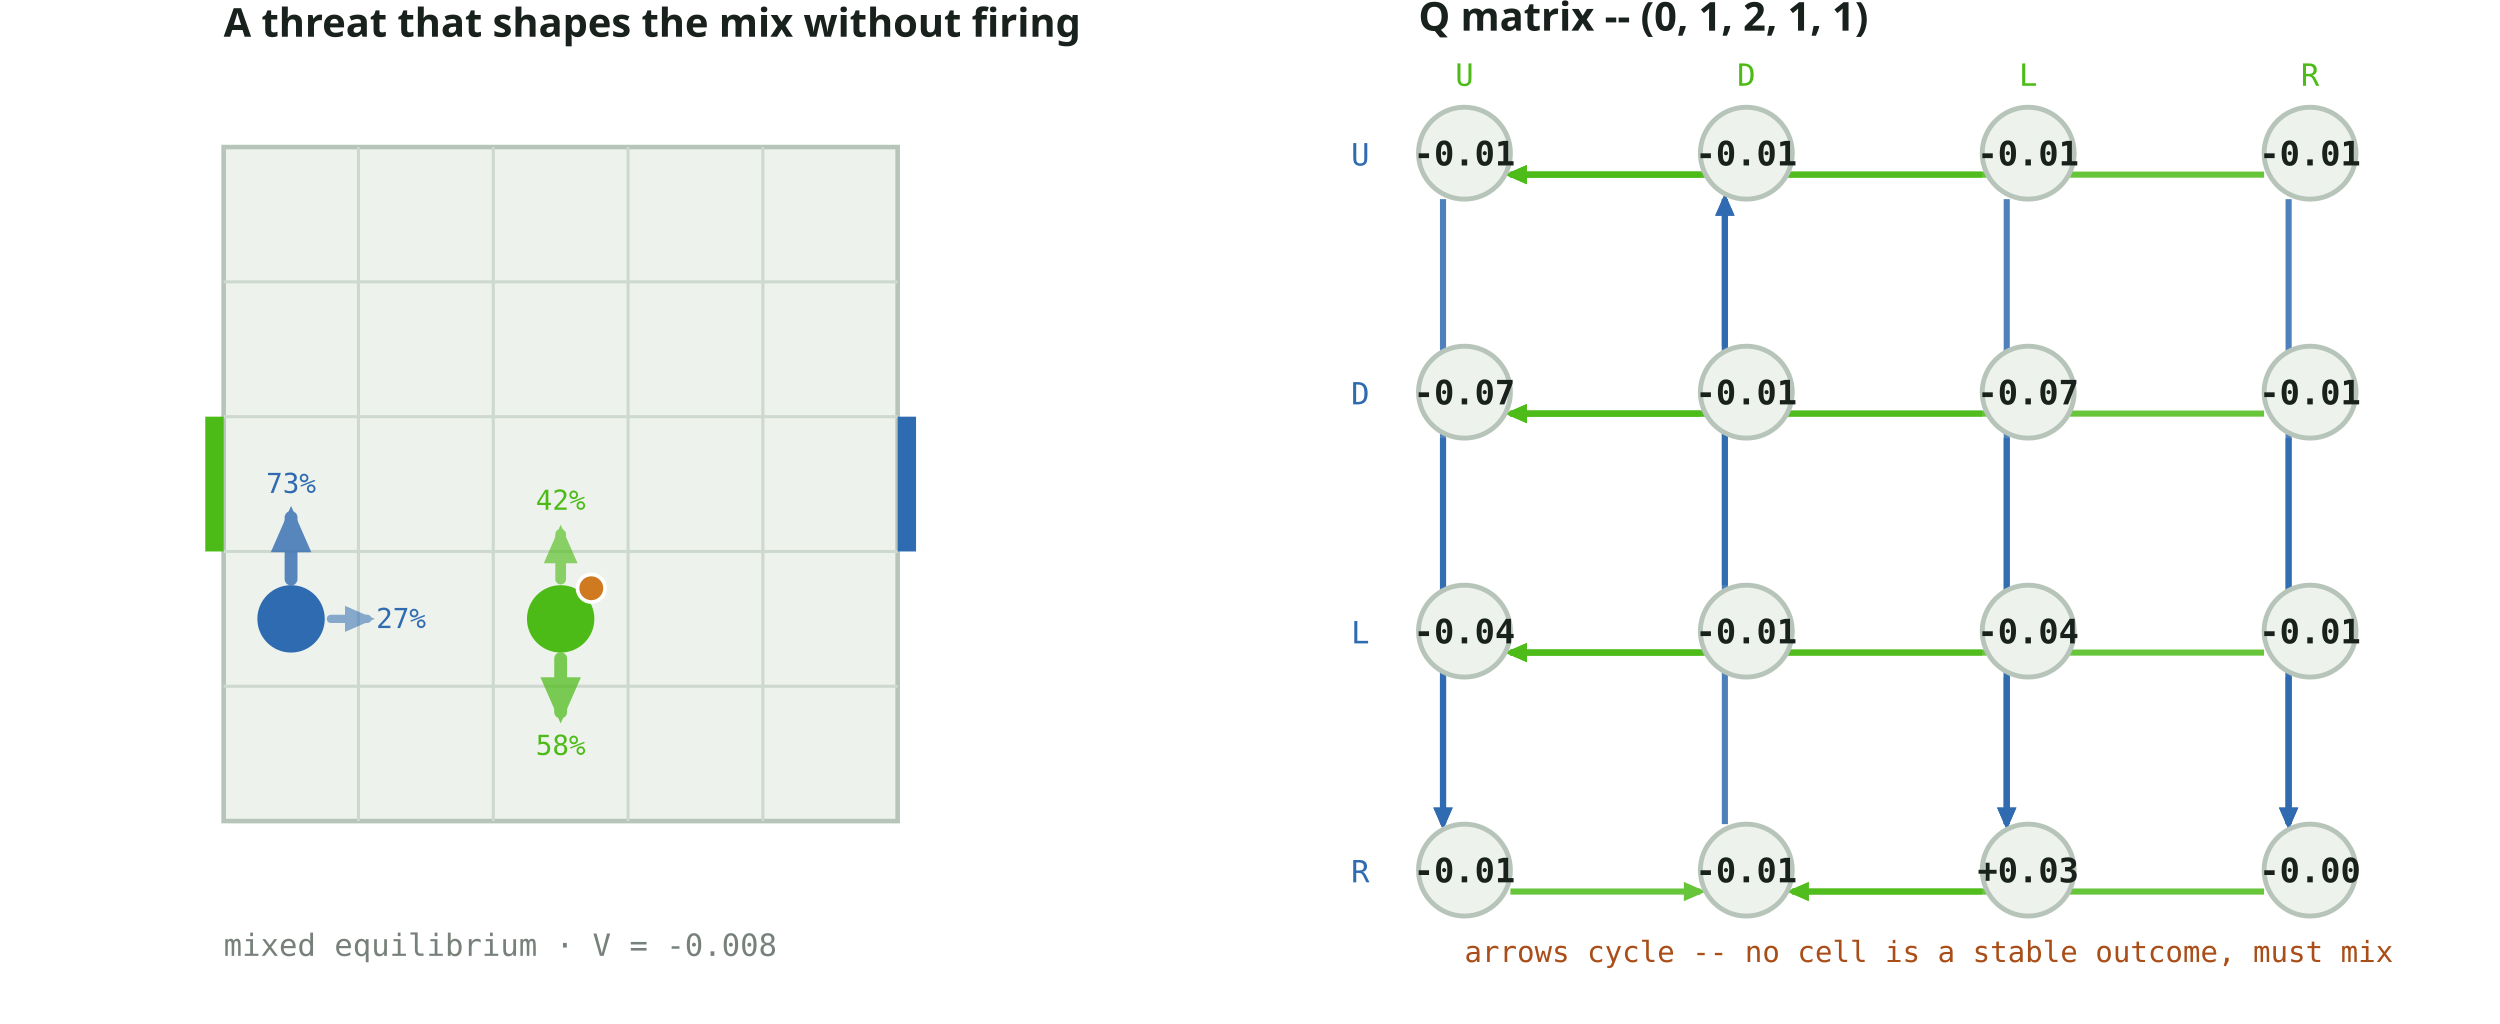
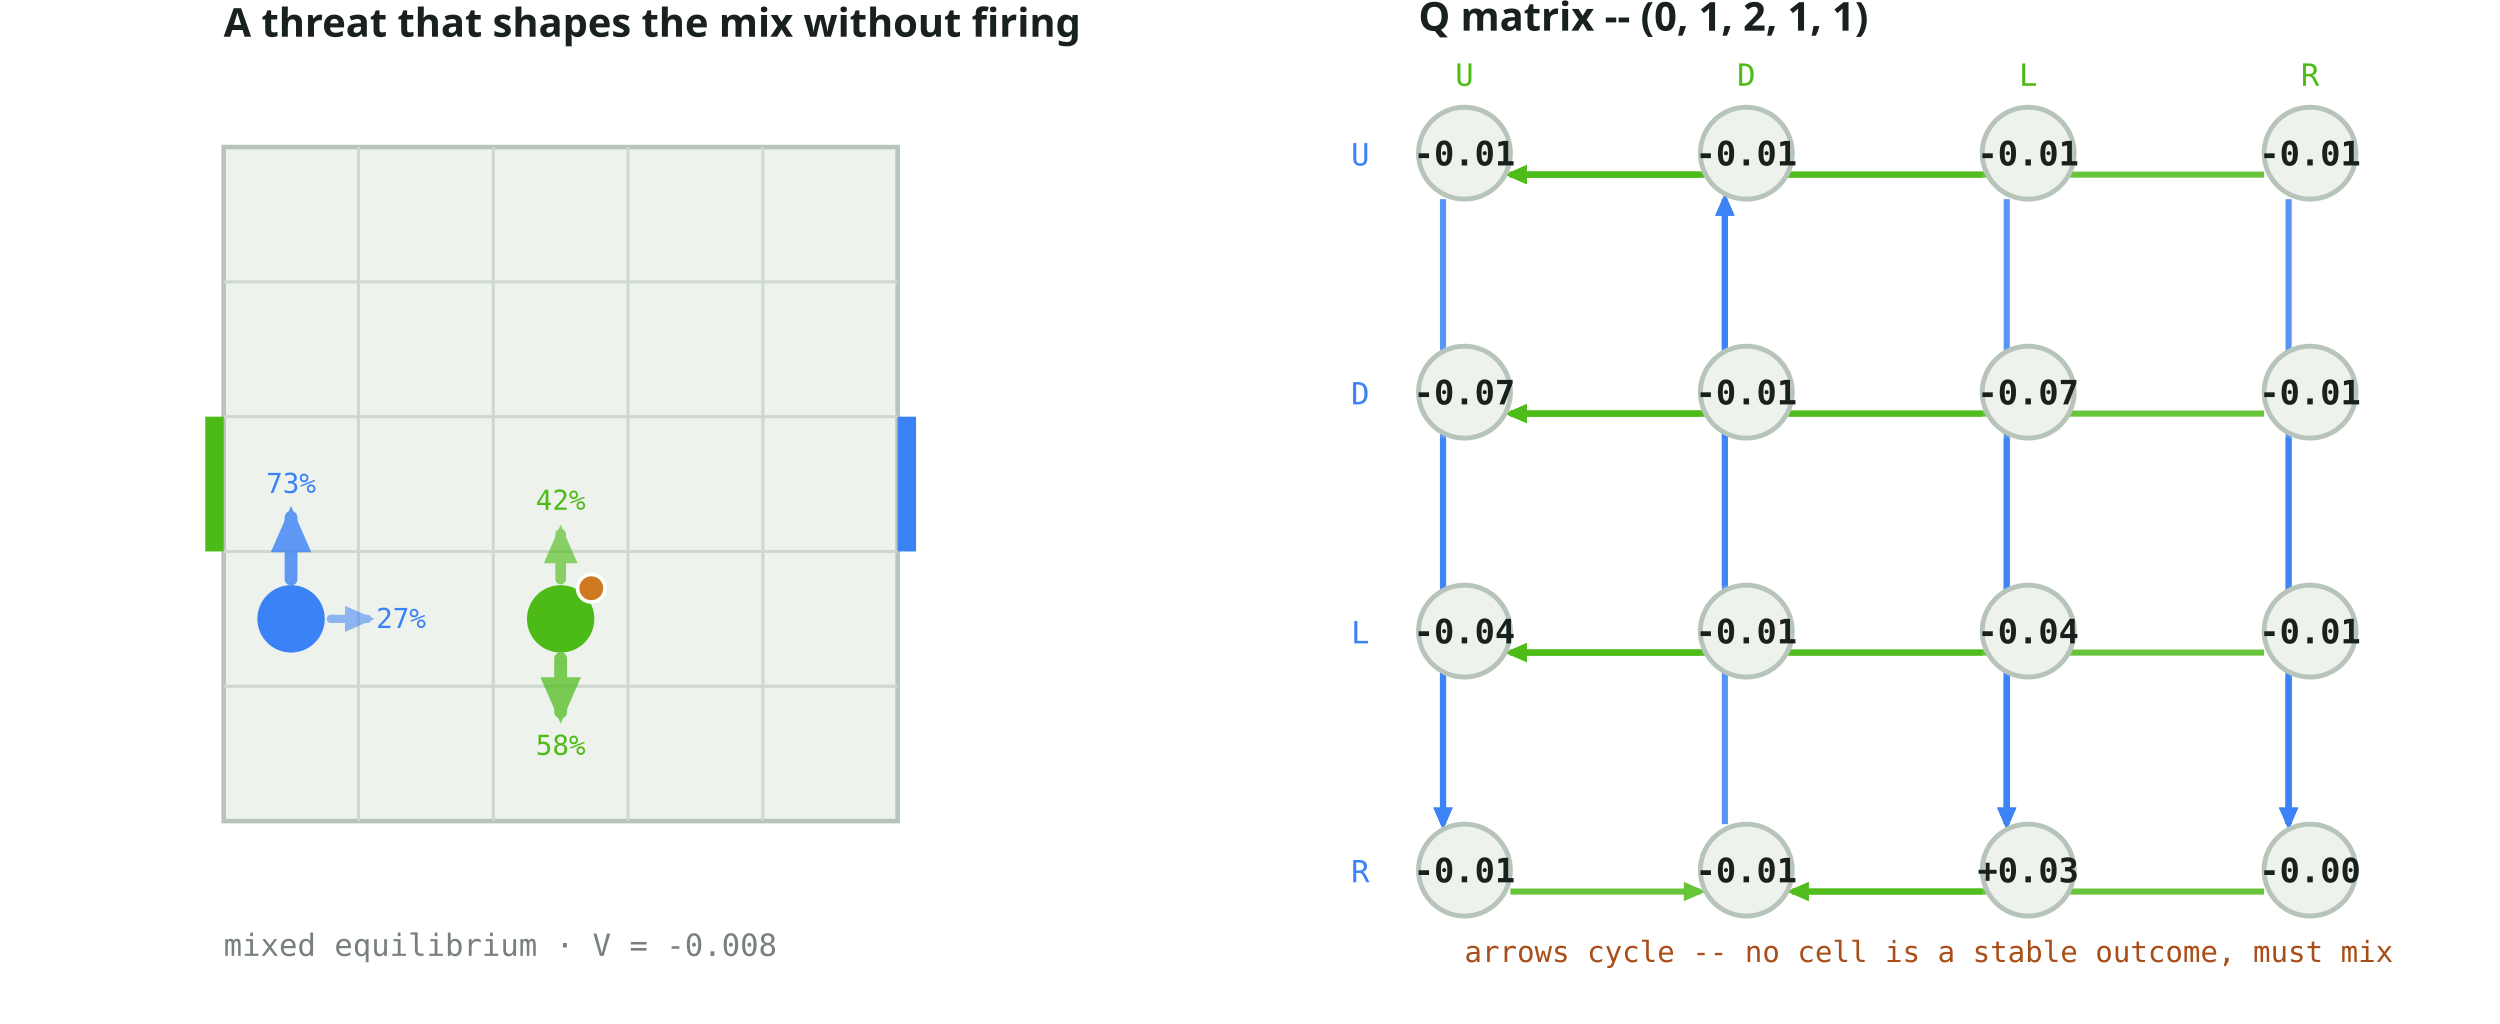
<svg xmlns="http://www.w3.org/2000/svg" viewBox="0 0 816 334" role="img" aria-label="panel">
  <g transform="translate(43.0 18.0)">
    <clipPath id="pnl0">
      <rect x="-16.0" y="-16.0" width="346.0" height="330.0" />
    </clipPath>
    <g clip-path="url(#pnl0)">
      <defs>
        <marker id="ah-2f6bb0" viewBox="0 0 8 8" refX="6" refY="4" markerWidth="3.6" markerHeight="3.6" orient="auto">
-           <path d="M0 0.5 L8 4 L0 7.5 z" fill="var(--p0, #2f6bb0)" />
+           <path d="M0 0.5 L8 4 L0 7.5 z" fill="var(--p0, #3B82F6)" />
        </marker>
        <marker id="ah-2f8a52" viewBox="0 0 8 8" refX="6" refY="4" markerWidth="3.6" markerHeight="3.6" orient="auto">
          <path d="M0 0.5 L8 4 L0 7.5 z" fill="var(--p1, #4CBB17)" />
        </marker>
      </defs>
      <rect x="30" y="30" width="220" height="220" fill="var(--tint, #eef2ec)" stroke="var(--rule-strong, #b7c4b9)" stroke-width="1.5" />
      <line x1="74" y1="30" x2="74" y2="250" stroke="var(--rule, #cdd8ce)" stroke-width="1" />
      <line x1="118" y1="30" x2="118" y2="250" stroke="var(--rule, #cdd8ce)" stroke-width="1" />
      <line x1="162" y1="30" x2="162" y2="250" stroke="var(--rule, #cdd8ce)" stroke-width="1" />
      <line x1="206" y1="30" x2="206" y2="250" stroke="var(--rule, #cdd8ce)" stroke-width="1" />
      <line x1="30" y1="74" x2="250" y2="74" stroke="var(--rule, #cdd8ce)" stroke-width="1" />
      <line x1="30" y1="118" x2="250" y2="118" stroke="var(--rule, #cdd8ce)" stroke-width="1" />
      <line x1="30" y1="162" x2="250" y2="162" stroke="var(--rule, #cdd8ce)" stroke-width="1" />
      <line x1="30" y1="206" x2="250" y2="206" stroke="var(--rule, #cdd8ce)" stroke-width="1" />
      <rect x="24" y="118" width="6" height="44" fill="var(--p1, #4CBB17)" />
-       <rect x="250" y="118" width="6" height="44" fill="var(--p0, #2f6bb0)" />
-       <circle cx="52.0" cy="184.0" r="11" fill="var(--p0, #2f6bb0)" />
+       <rect x="250" y="118" width="6" height="44" fill="var(--p0, #3B82F6)" />
+       <circle cx="52.0" cy="184.0" r="11" fill="var(--p0, #3B82F6)" />
      <circle cx="140.0" cy="184.0" r="11" fill="var(--p1, #4CBB17)" />
      <circle cx="150.0" cy="174.0" r="4.5" fill="var(--ball, #cf7a20)" stroke="var(--paper, #ffffff)" stroke-width="1.2" />
-       <line x1="52.0" y1="171.0" x2="52.0" y2="150.9" stroke="var(--p0, #2f6bb0)" stroke-width="4.2" stroke-linecap="round" opacity="0.80" marker-end="url(#ah-2f6bb0)" />
-       <text x="52.0" y="142.9" text-anchor="middle" font-family="ui-monospace,monospace" font-size="9" fill="var(--p0, #2f6bb0)">73%</text>
-       <line x1="65.0" y1="184.0" x2="76.9" y2="184.0" stroke="var(--p0, #2f6bb0)" stroke-width="2.7" stroke-linecap="round" opacity="0.55" marker-end="url(#ah-2f6bb0)" />
-       <text x="87.9" y="187.0" text-anchor="middle" font-family="ui-monospace,monospace" font-size="9" fill="var(--p0, #2f6bb0)">27%</text>
+       <line x1="52.0" y1="171.0" x2="52.0" y2="150.9" stroke="var(--p0, #3B82F6)" stroke-width="4.2" stroke-linecap="round" opacity="0.80" marker-end="url(#ah-2f6bb0)" />
+       <text x="52.0" y="142.9" text-anchor="middle" font-family="ui-monospace,monospace" font-size="9" fill="var(--p0, #3B82F6)">73%</text>
+       <line x1="65.0" y1="184.0" x2="76.9" y2="184.0" stroke="var(--p0, #3B82F6)" stroke-width="2.7" stroke-linecap="round" opacity="0.55" marker-end="url(#ah-2f6bb0)" />
+       <text x="87.9" y="187.0" text-anchor="middle" font-family="ui-monospace,monospace" font-size="9" fill="var(--p0, #3B82F6)">27%</text>
      <line x1="140.0" y1="171.0" x2="140.0" y2="156.4" stroke="var(--p1, #4CBB17)" stroke-width="3.5" stroke-linecap="round" opacity="0.63" marker-end="url(#ah-2f8a52)" />
      <text x="140.0" y="148.4" text-anchor="middle" font-family="ui-monospace,monospace" font-size="9" fill="var(--p1, #4CBB17)">42%</text>
      <line x1="140.0" y1="197.0" x2="140.0" y2="214.4" stroke="var(--p1, #4CBB17)" stroke-width="4.2" stroke-linecap="round" opacity="0.72" marker-end="url(#ah-2f8a52)" />
      <text x="140.0" y="228.4" text-anchor="middle" font-family="ui-monospace,monospace" font-size="9" fill="var(--p1, #4CBB17)">58%</text>
      <text x="30" y="294" font-family="ui-monospace,monospace" font-size="10" fill="var(--ink-faint, #77817a)">mixed equilibrium · V = -0.008</text>
      <text x="30" y="-6" font-family="Barlow Semi Condensed,sans-serif" font-weight="600" font-size="13" fill="var(--ink, #19211c)">A threat that shapes the mix without firing</text>
    </g>
  </g>
  <g transform="translate(432.0 16.0)">
    <clipPath id="pnl1">
      <rect x="-16.0" y="-16.0" width="400.0" height="334.0" />
    </clipPath>
    <g clip-path="url(#pnl1)">
      <text x="31" y="-6" font-family="Barlow Semi Condensed,sans-serif" font-weight="600" font-size="13" fill="var(--ink, #19211c)">Q matrix -- (0, 1, 2, 1, 1)</text>
      <defs>
        <marker id="ah-2f6bb0" viewBox="0 0 8 8" refX="6" refY="4" markerWidth="3.6" markerHeight="3.6" orient="auto">
-           <path d="M0 0.5 L8 4 L0 7.5 z" fill="var(--p0, #2f6bb0)" />
+           <path d="M0 0.5 L8 4 L0 7.5 z" fill="var(--p0, #3B82F6)" />
        </marker>
        <marker id="ah-2f8a52" viewBox="0 0 8 8" refX="6" refY="4" markerWidth="3.6" markerHeight="3.6" orient="auto">
          <path d="M0 0.5 L8 4 L0 7.5 z" fill="var(--p1, #4CBB17)" />
        </marker>
      </defs>
      <text x="46" y="12" text-anchor="middle" font-family="ui-monospace,monospace" font-size="10" fill="var(--p1, #4CBB17)">U</text>
      <text x="138" y="12" text-anchor="middle" font-family="ui-monospace,monospace" font-size="10" fill="var(--p1, #4CBB17)">D</text>
      <text x="230" y="12" text-anchor="middle" font-family="ui-monospace,monospace" font-size="10" fill="var(--p1, #4CBB17)">L</text>
      <text x="322" y="12" text-anchor="middle" font-family="ui-monospace,monospace" font-size="10" fill="var(--p1, #4CBB17)">R</text>
-       <text x="12" y="38" text-anchor="middle" font-family="ui-monospace,monospace" font-size="10" fill="var(--p0, #2f6bb0)">U</text>
-       <text x="12" y="116" text-anchor="middle" font-family="ui-monospace,monospace" font-size="10" fill="var(--p0, #2f6bb0)">D</text>
-       <text x="12" y="194" text-anchor="middle" font-family="ui-monospace,monospace" font-size="10" fill="var(--p0, #2f6bb0)">L</text>
-       <text x="12" y="272" text-anchor="middle" font-family="ui-monospace,monospace" font-size="10" fill="var(--p0, #2f6bb0)">R</text>
-       <line x1="39.0" y1="49.0" x2="39.0" y2="253.0" stroke="var(--p0, #2f6bb0)" stroke-width="2" marker-end="url(#ah-2f6bb0)" opacity=".85" />
-       <line x1="39.0" y1="127.0" x2="39.0" y2="253.0" stroke="var(--p0, #2f6bb0)" stroke-width="2" marker-end="url(#ah-2f6bb0)" opacity=".85" />
-       <line x1="39.0" y1="205.0" x2="39.0" y2="253.0" stroke="var(--p0, #2f6bb0)" stroke-width="2" marker-end="url(#ah-2f6bb0)" opacity=".85" />
-       <line x1="131.0" y1="97.0" x2="131.0" y2="49.0" stroke="var(--p0, #2f6bb0)" stroke-width="2" marker-end="url(#ah-2f6bb0)" opacity=".85" />
-       <line x1="131.0" y1="175.0" x2="131.0" y2="49.0" stroke="var(--p0, #2f6bb0)" stroke-width="2" marker-end="url(#ah-2f6bb0)" opacity=".85" />
-       <line x1="131.0" y1="253.0" x2="131.0" y2="49.0" stroke="var(--p0, #2f6bb0)" stroke-width="2" marker-end="url(#ah-2f6bb0)" opacity=".85" />
-       <line x1="223.0" y1="49.0" x2="223.0" y2="253.0" stroke="var(--p0, #2f6bb0)" stroke-width="2" marker-end="url(#ah-2f6bb0)" opacity=".85" />
-       <line x1="223.0" y1="127.0" x2="223.0" y2="253.0" stroke="var(--p0, #2f6bb0)" stroke-width="2" marker-end="url(#ah-2f6bb0)" opacity=".85" />
-       <line x1="223.0" y1="205.0" x2="223.0" y2="253.0" stroke="var(--p0, #2f6bb0)" stroke-width="2" marker-end="url(#ah-2f6bb0)" opacity=".85" />
-       <line x1="315.0" y1="49.0" x2="315.0" y2="253.0" stroke="var(--p0, #2f6bb0)" stroke-width="2" marker-end="url(#ah-2f6bb0)" opacity=".85" />
-       <line x1="315.0" y1="127.0" x2="315.0" y2="253.0" stroke="var(--p0, #2f6bb0)" stroke-width="2" marker-end="url(#ah-2f6bb0)" opacity=".85" />
-       <line x1="315.0" y1="205.0" x2="315.0" y2="253.0" stroke="var(--p0, #2f6bb0)" stroke-width="2" marker-end="url(#ah-2f6bb0)" opacity=".85" />
+       <text x="12" y="38" text-anchor="middle" font-family="ui-monospace,monospace" font-size="10" fill="var(--p0, #3B82F6)">U</text>
+       <text x="12" y="116" text-anchor="middle" font-family="ui-monospace,monospace" font-size="10" fill="var(--p0, #3B82F6)">D</text>
+       <text x="12" y="194" text-anchor="middle" font-family="ui-monospace,monospace" font-size="10" fill="var(--p0, #3B82F6)">L</text>
+       <text x="12" y="272" text-anchor="middle" font-family="ui-monospace,monospace" font-size="10" fill="var(--p0, #3B82F6)">R</text>
+       <line x1="39.0" y1="49.0" x2="39.0" y2="253.0" stroke="var(--p0, #3B82F6)" stroke-width="2" marker-end="url(#ah-2f6bb0)" opacity=".85" />
+       <line x1="39.0" y1="127.0" x2="39.0" y2="253.0" stroke="var(--p0, #3B82F6)" stroke-width="2" marker-end="url(#ah-2f6bb0)" opacity=".85" />
+       <line x1="39.0" y1="205.0" x2="39.0" y2="253.0" stroke="var(--p0, #3B82F6)" stroke-width="2" marker-end="url(#ah-2f6bb0)" opacity=".85" />
+       <line x1="131.0" y1="97.0" x2="131.0" y2="49.0" stroke="var(--p0, #3B82F6)" stroke-width="2" marker-end="url(#ah-2f6bb0)" opacity=".85" />
+       <line x1="131.0" y1="175.0" x2="131.0" y2="49.0" stroke="var(--p0, #3B82F6)" stroke-width="2" marker-end="url(#ah-2f6bb0)" opacity=".85" />
+       <line x1="131.0" y1="253.0" x2="131.0" y2="49.0" stroke="var(--p0, #3B82F6)" stroke-width="2" marker-end="url(#ah-2f6bb0)" opacity=".85" />
+       <line x1="223.0" y1="49.0" x2="223.0" y2="253.0" stroke="var(--p0, #3B82F6)" stroke-width="2" marker-end="url(#ah-2f6bb0)" opacity=".85" />
+       <line x1="223.0" y1="127.0" x2="223.0" y2="253.0" stroke="var(--p0, #3B82F6)" stroke-width="2" marker-end="url(#ah-2f6bb0)" opacity=".85" />
+       <line x1="223.0" y1="205.0" x2="223.0" y2="253.0" stroke="var(--p0, #3B82F6)" stroke-width="2" marker-end="url(#ah-2f6bb0)" opacity=".85" />
+       <line x1="315.0" y1="49.0" x2="315.0" y2="253.0" stroke="var(--p0, #3B82F6)" stroke-width="2" marker-end="url(#ah-2f6bb0)" opacity=".85" />
+       <line x1="315.0" y1="127.0" x2="315.0" y2="253.0" stroke="var(--p0, #3B82F6)" stroke-width="2" marker-end="url(#ah-2f6bb0)" opacity=".85" />
+       <line x1="315.0" y1="205.0" x2="315.0" y2="253.0" stroke="var(--p0, #3B82F6)" stroke-width="2" marker-end="url(#ah-2f6bb0)" opacity=".85" />
      <line x1="123.0" y1="41.0" x2="61.0" y2="41.0" stroke="var(--p1, #4CBB17)" stroke-width="2" marker-end="url(#ah-2f8a52)" opacity=".85" />
      <line x1="215.0" y1="41.0" x2="61.0" y2="41.0" stroke="var(--p1, #4CBB17)" stroke-width="2" marker-end="url(#ah-2f8a52)" opacity=".85" />
      <line x1="307.0" y1="41.0" x2="61.0" y2="41.0" stroke="var(--p1, #4CBB17)" stroke-width="2" marker-end="url(#ah-2f8a52)" opacity=".85" />
      <line x1="123.0" y1="119.0" x2="61.0" y2="119.0" stroke="var(--p1, #4CBB17)" stroke-width="2" marker-end="url(#ah-2f8a52)" opacity=".85" />
      <line x1="215.0" y1="119.0" x2="61.0" y2="119.0" stroke="var(--p1, #4CBB17)" stroke-width="2" marker-end="url(#ah-2f8a52)" opacity=".85" />
      <line x1="307.0" y1="119.0" x2="61.0" y2="119.0" stroke="var(--p1, #4CBB17)" stroke-width="2" marker-end="url(#ah-2f8a52)" opacity=".85" />
      <line x1="123.0" y1="197.0" x2="61.0" y2="197.0" stroke="var(--p1, #4CBB17)" stroke-width="2" marker-end="url(#ah-2f8a52)" opacity=".85" />
      <line x1="215.0" y1="197.0" x2="61.0" y2="197.0" stroke="var(--p1, #4CBB17)" stroke-width="2" marker-end="url(#ah-2f8a52)" opacity=".85" />
      <line x1="307.0" y1="197.0" x2="61.0" y2="197.0" stroke="var(--p1, #4CBB17)" stroke-width="2" marker-end="url(#ah-2f8a52)" opacity=".85" />
      <line x1="61.0" y1="275.0" x2="123.0" y2="275.0" stroke="var(--p1, #4CBB17)" stroke-width="2" marker-end="url(#ah-2f8a52)" opacity=".85" />
      <line x1="215.0" y1="275.0" x2="153.0" y2="275.0" stroke="var(--p1, #4CBB17)" stroke-width="2" marker-end="url(#ah-2f8a52)" opacity=".85" />
      <line x1="307.0" y1="275.0" x2="153.0" y2="275.0" stroke="var(--p1, #4CBB17)" stroke-width="2" marker-end="url(#ah-2f8a52)" opacity=".85" />
      <circle cx="46.0" cy="34.0" r="15" fill="var(--tint, #eef2ec)" stroke="var(--rule-strong, #b7c4b9)" stroke-width="1.6" />
      <text x="46.0" y="38.0" text-anchor="middle" font-family="ui-monospace,monospace" font-weight="600" font-size="11" fill="var(--ink, #19211c)">-0.01</text>
      <circle cx="138.0" cy="34.0" r="15" fill="var(--tint, #eef2ec)" stroke="var(--rule-strong, #b7c4b9)" stroke-width="1.6" />
      <text x="138.0" y="38.0" text-anchor="middle" font-family="ui-monospace,monospace" font-weight="600" font-size="11" fill="var(--ink, #19211c)">-0.01</text>
      <circle cx="230.0" cy="34.0" r="15" fill="var(--tint, #eef2ec)" stroke="var(--rule-strong, #b7c4b9)" stroke-width="1.6" />
      <text x="230.0" y="38.0" text-anchor="middle" font-family="ui-monospace,monospace" font-weight="600" font-size="11" fill="var(--ink, #19211c)">-0.01</text>
      <circle cx="322.0" cy="34.0" r="15" fill="var(--tint, #eef2ec)" stroke="var(--rule-strong, #b7c4b9)" stroke-width="1.6" />
      <text x="322.0" y="38.0" text-anchor="middle" font-family="ui-monospace,monospace" font-weight="600" font-size="11" fill="var(--ink, #19211c)">-0.01</text>
      <circle cx="46.0" cy="112.0" r="15" fill="var(--tint, #eef2ec)" stroke="var(--rule-strong, #b7c4b9)" stroke-width="1.6" />
      <text x="46.0" y="116.0" text-anchor="middle" font-family="ui-monospace,monospace" font-weight="600" font-size="11" fill="var(--ink, #19211c)">-0.07</text>
      <circle cx="138.0" cy="112.0" r="15" fill="var(--tint, #eef2ec)" stroke="var(--rule-strong, #b7c4b9)" stroke-width="1.6" />
      <text x="138.0" y="116.0" text-anchor="middle" font-family="ui-monospace,monospace" font-weight="600" font-size="11" fill="var(--ink, #19211c)">-0.01</text>
      <circle cx="230.0" cy="112.0" r="15" fill="var(--tint, #eef2ec)" stroke="var(--rule-strong, #b7c4b9)" stroke-width="1.6" />
      <text x="230.0" y="116.0" text-anchor="middle" font-family="ui-monospace,monospace" font-weight="600" font-size="11" fill="var(--ink, #19211c)">-0.07</text>
      <circle cx="322.0" cy="112.0" r="15" fill="var(--tint, #eef2ec)" stroke="var(--rule-strong, #b7c4b9)" stroke-width="1.6" />
      <text x="322.0" y="116.0" text-anchor="middle" font-family="ui-monospace,monospace" font-weight="600" font-size="11" fill="var(--ink, #19211c)">-0.01</text>
      <circle cx="46.0" cy="190.0" r="15" fill="var(--tint, #eef2ec)" stroke="var(--rule-strong, #b7c4b9)" stroke-width="1.6" />
      <text x="46.0" y="194.0" text-anchor="middle" font-family="ui-monospace,monospace" font-weight="600" font-size="11" fill="var(--ink, #19211c)">-0.04</text>
      <circle cx="138.0" cy="190.0" r="15" fill="var(--tint, #eef2ec)" stroke="var(--rule-strong, #b7c4b9)" stroke-width="1.6" />
      <text x="138.0" y="194.0" text-anchor="middle" font-family="ui-monospace,monospace" font-weight="600" font-size="11" fill="var(--ink, #19211c)">-0.01</text>
      <circle cx="230.0" cy="190.0" r="15" fill="var(--tint, #eef2ec)" stroke="var(--rule-strong, #b7c4b9)" stroke-width="1.6" />
      <text x="230.0" y="194.0" text-anchor="middle" font-family="ui-monospace,monospace" font-weight="600" font-size="11" fill="var(--ink, #19211c)">-0.04</text>
      <circle cx="322.0" cy="190.0" r="15" fill="var(--tint, #eef2ec)" stroke="var(--rule-strong, #b7c4b9)" stroke-width="1.6" />
      <text x="322.0" y="194.0" text-anchor="middle" font-family="ui-monospace,monospace" font-weight="600" font-size="11" fill="var(--ink, #19211c)">-0.01</text>
      <circle cx="46.0" cy="268.0" r="15" fill="var(--tint, #eef2ec)" stroke="var(--rule-strong, #b7c4b9)" stroke-width="1.6" />
      <text x="46.0" y="272.0" text-anchor="middle" font-family="ui-monospace,monospace" font-weight="600" font-size="11" fill="var(--ink, #19211c)">-0.01</text>
      <circle cx="138.0" cy="268.0" r="15" fill="var(--tint, #eef2ec)" stroke="var(--rule-strong, #b7c4b9)" stroke-width="1.6" />
      <text x="138.0" y="272.0" text-anchor="middle" font-family="ui-monospace,monospace" font-weight="600" font-size="11" fill="var(--ink, #19211c)">-0.01</text>
      <circle cx="230.0" cy="268.0" r="15" fill="var(--tint, #eef2ec)" stroke="var(--rule-strong, #b7c4b9)" stroke-width="1.6" />
      <text x="230.0" y="272.0" text-anchor="middle" font-family="ui-monospace,monospace" font-weight="600" font-size="11" fill="var(--ink, #19211c)">+0.03</text>
      <circle cx="322.0" cy="268.0" r="15" fill="var(--tint, #eef2ec)" stroke="var(--rule-strong, #b7c4b9)" stroke-width="1.6" />
      <text x="322.0" y="272.0" text-anchor="middle" font-family="ui-monospace,monospace" font-weight="600" font-size="11" fill="var(--ink, #19211c)">-0.00</text>
      <text x="46" y="298" font-family="ui-monospace,monospace" font-size="9.5" fill="#a94e18">arrows cycle -- no cell is a stable outcome, must mix</text>
    </g>
  </g>
</svg>
